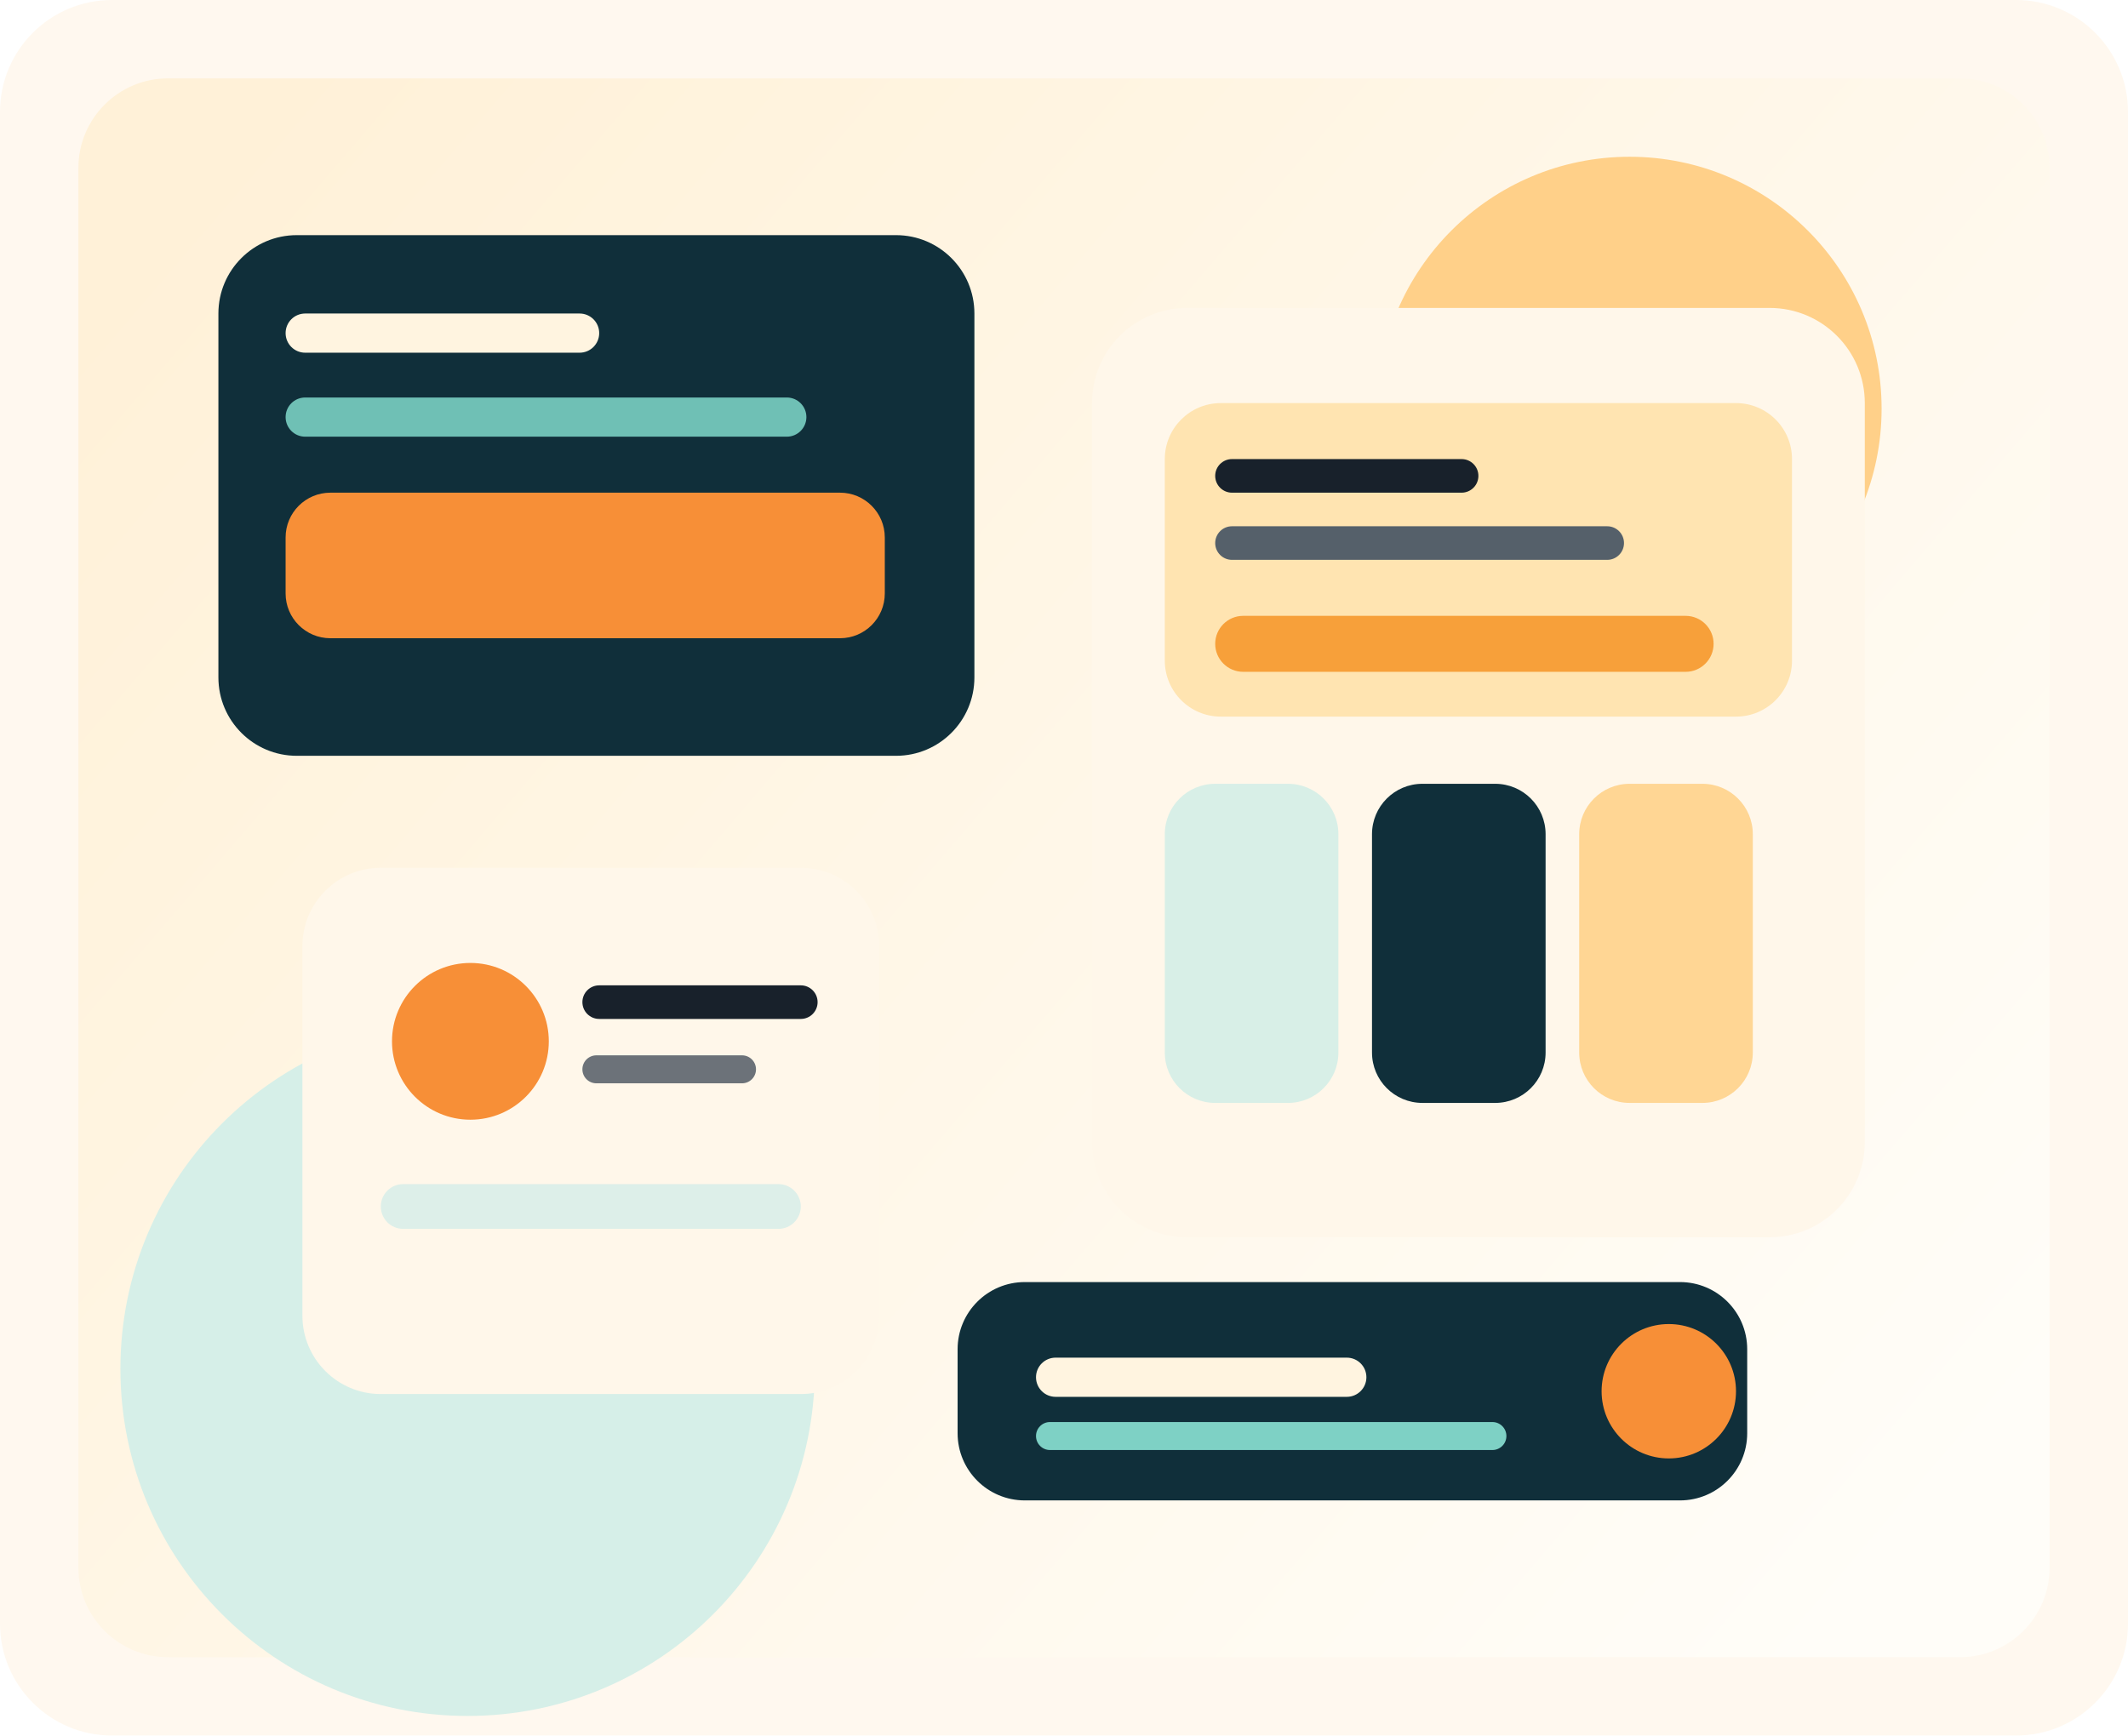
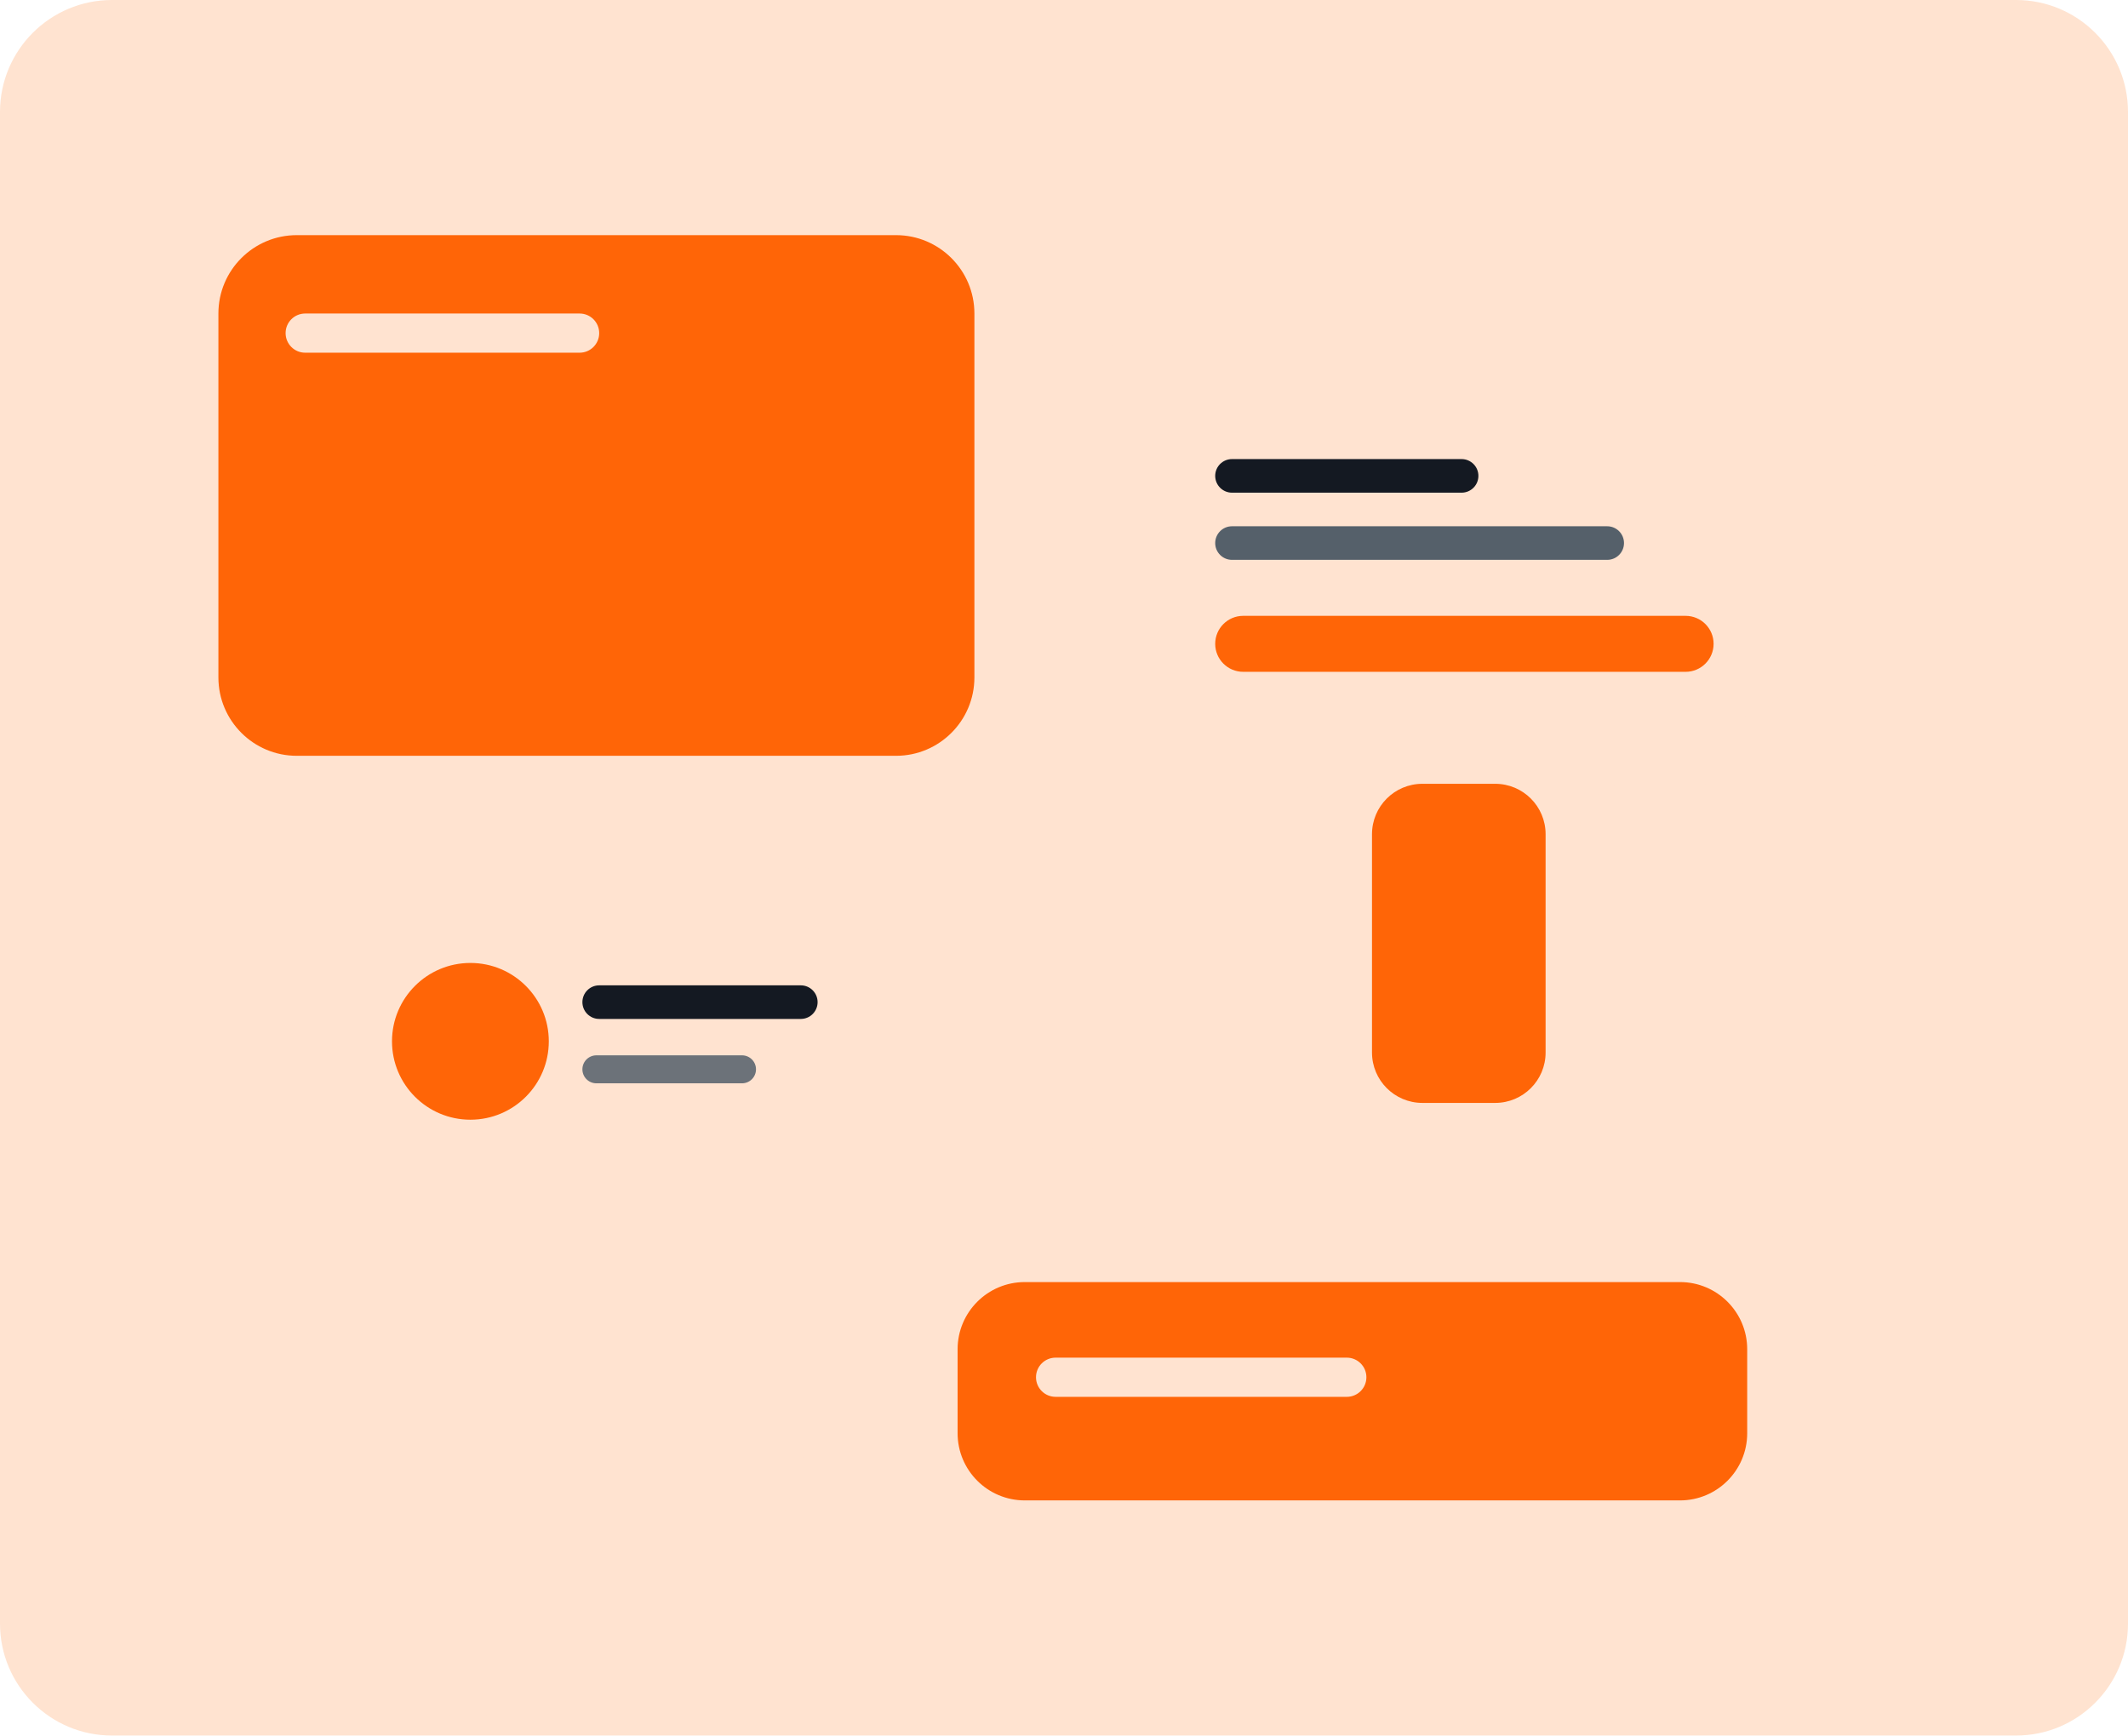
<svg xmlns="http://www.w3.org/2000/svg" width="760" height="620" viewBox="0 0 760 620" fill="none">
-   <rect width="760" height="620" rx="40" fill="#FFF8EF" />
+   <rect width="760" height="620" rx="40" fill="#FFE3D0" />
  <rect x="28" y="28" width="704" height="564" rx="32" fill="url(#paint0_linear)" />
-   <circle cx="582" cy="146" r="90" fill="#FFD089" />
-   <circle cx="167" cy="489" r="124" fill="#D6EFE8" />
-   <rect x="78" y="84" width="270" height="186" rx="28" fill="#102F3A" />
-   <rect x="102" y="112" width="112" height="14" rx="7" fill="#FFF4E0" />
-   <rect x="102" y="142" width="186" height="14" rx="7" fill="#6FC0B5" />
-   <rect x="102" y="176" width="214" height="52" rx="16" fill="#F78F37" />
-   <rect x="390" y="110" width="276" height="332" rx="34" fill="#FFF7EA" />
-   <rect x="416" y="144" width="224" height="112" rx="20" fill="#FFE4B1" />
-   <rect x="434" y="164" width="94" height="12" rx="6" fill="#18212B" />
+   <circle cx="582" cy="146" r="90" fill="#FFE3D0" />
+   <circle cx="167" cy="489" r="124" fill="#ffe3d0" />
+   <rect x="78" y="84" width="270" height="186" rx="28" fill="#ff6507" />
+   <rect x="102" y="112" width="112" height="14" rx="7" fill="#FFE3D0" />
+   <rect x="102" y="142" width="186" height="14" rx="7" fill="#ff6507" />
+   <rect x="102" y="176" width="214" height="52" rx="16" fill="#FF6507" />
+   <rect x="390" y="110" width="276" height="332" rx="34" fill="#FFE3D0" />
+   <rect x="416" y="144" width="224" height="112" rx="20" fill="#FFE3D0" />
+   <rect x="434" y="164" width="94" height="12" rx="6" fill="#141922" />
  <rect x="434" y="188" width="146" height="12" rx="6" fill="#55606A" />
-   <rect x="434" y="220" width="178" height="20" rx="10" fill="#F7A03A" />
-   <rect x="416" y="280" width="62" height="114" rx="18" fill="#D8EFE7" />
-   <rect x="490" y="280" width="62" height="114" rx="18" fill="#102F3A" />
-   <rect x="564" y="280" width="62" height="114" rx="18" fill="#FFD694" />
-   <path d="M108 338C108 322.536 120.536 310 136 310H286C301.464 310 314 322.536 314 338V470C314 485.464 301.464 498 286 498H136C120.536 498 108 485.464 108 470V338Z" fill="#FFF7EA" />
-   <circle cx="168" cy="372" r="28" fill="#F78F37" />
-   <rect x="208" y="352" width="84" height="12" rx="6" fill="#18212B" />
+   <rect x="434" y="220" width="178" height="20" rx="10" fill="#FF6507" />
+   <rect x="416" y="280" width="62" height="114" rx="18" fill="#ffe3d0" />
+   <rect x="490" y="280" width="62" height="114" rx="18" fill="#ff6507" />
+   <rect x="564" y="280" width="62" height="114" rx="18" fill="#FFE3D0" />
+   <path d="M108 338C108 322.536 120.536 310 136 310H286C301.464 310 314 322.536 314 338V470C314 485.464 301.464 498 286 498H136C120.536 498 108 485.464 108 470V338Z" fill="#FFE3D0" />
+   <circle cx="168" cy="372" r="28" fill="#FF6507" />
+   <rect x="208" y="352" width="84" height="12" rx="6" fill="#141922" />
  <rect x="208" y="377" width="62" height="10" rx="5" fill="#6C7279" />
-   <rect x="136" y="423" width="150" height="16" rx="8" fill="#DDEFE9" />
-   <rect x="342" y="458" width="282" height="78" rx="24" fill="#102F3A" />
-   <rect x="370" y="485" width="118" height="14" rx="7" fill="#FFF4E0" />
-   <rect x="370" y="508" width="168" height="10" rx="5" fill="#7ED1C5" />
-   <circle cx="596" cy="497" r="24" fill="#F78F37" />
+   <rect x="136" y="423" width="150" height="16" rx="8" fill="#ffe3d0" />
+   <rect x="342" y="458" width="282" height="78" rx="24" fill="#ff6507" />
+   <rect x="370" y="485" width="118" height="14" rx="7" fill="#FFE3D0" />
+   <rect x="370" y="508" width="168" height="10" rx="5" fill="#ff6507" />
+   <circle cx="596" cy="497" r="24" fill="#FF6507" />
  <defs>
    <linearGradient id="paint0_linear" x1="80" y1="56" x2="672" y2="564" gradientUnits="userSpaceOnUse">
-       <stop stop-color="#FFF1D8" />
-       <stop offset="1" stop-color="#FFFDF8" />
+       <stop stop-color="#FFE3D0" />
+       <stop offset="1" stop-color="#FFE3D0" />
    </linearGradient>
  </defs>
</svg>
